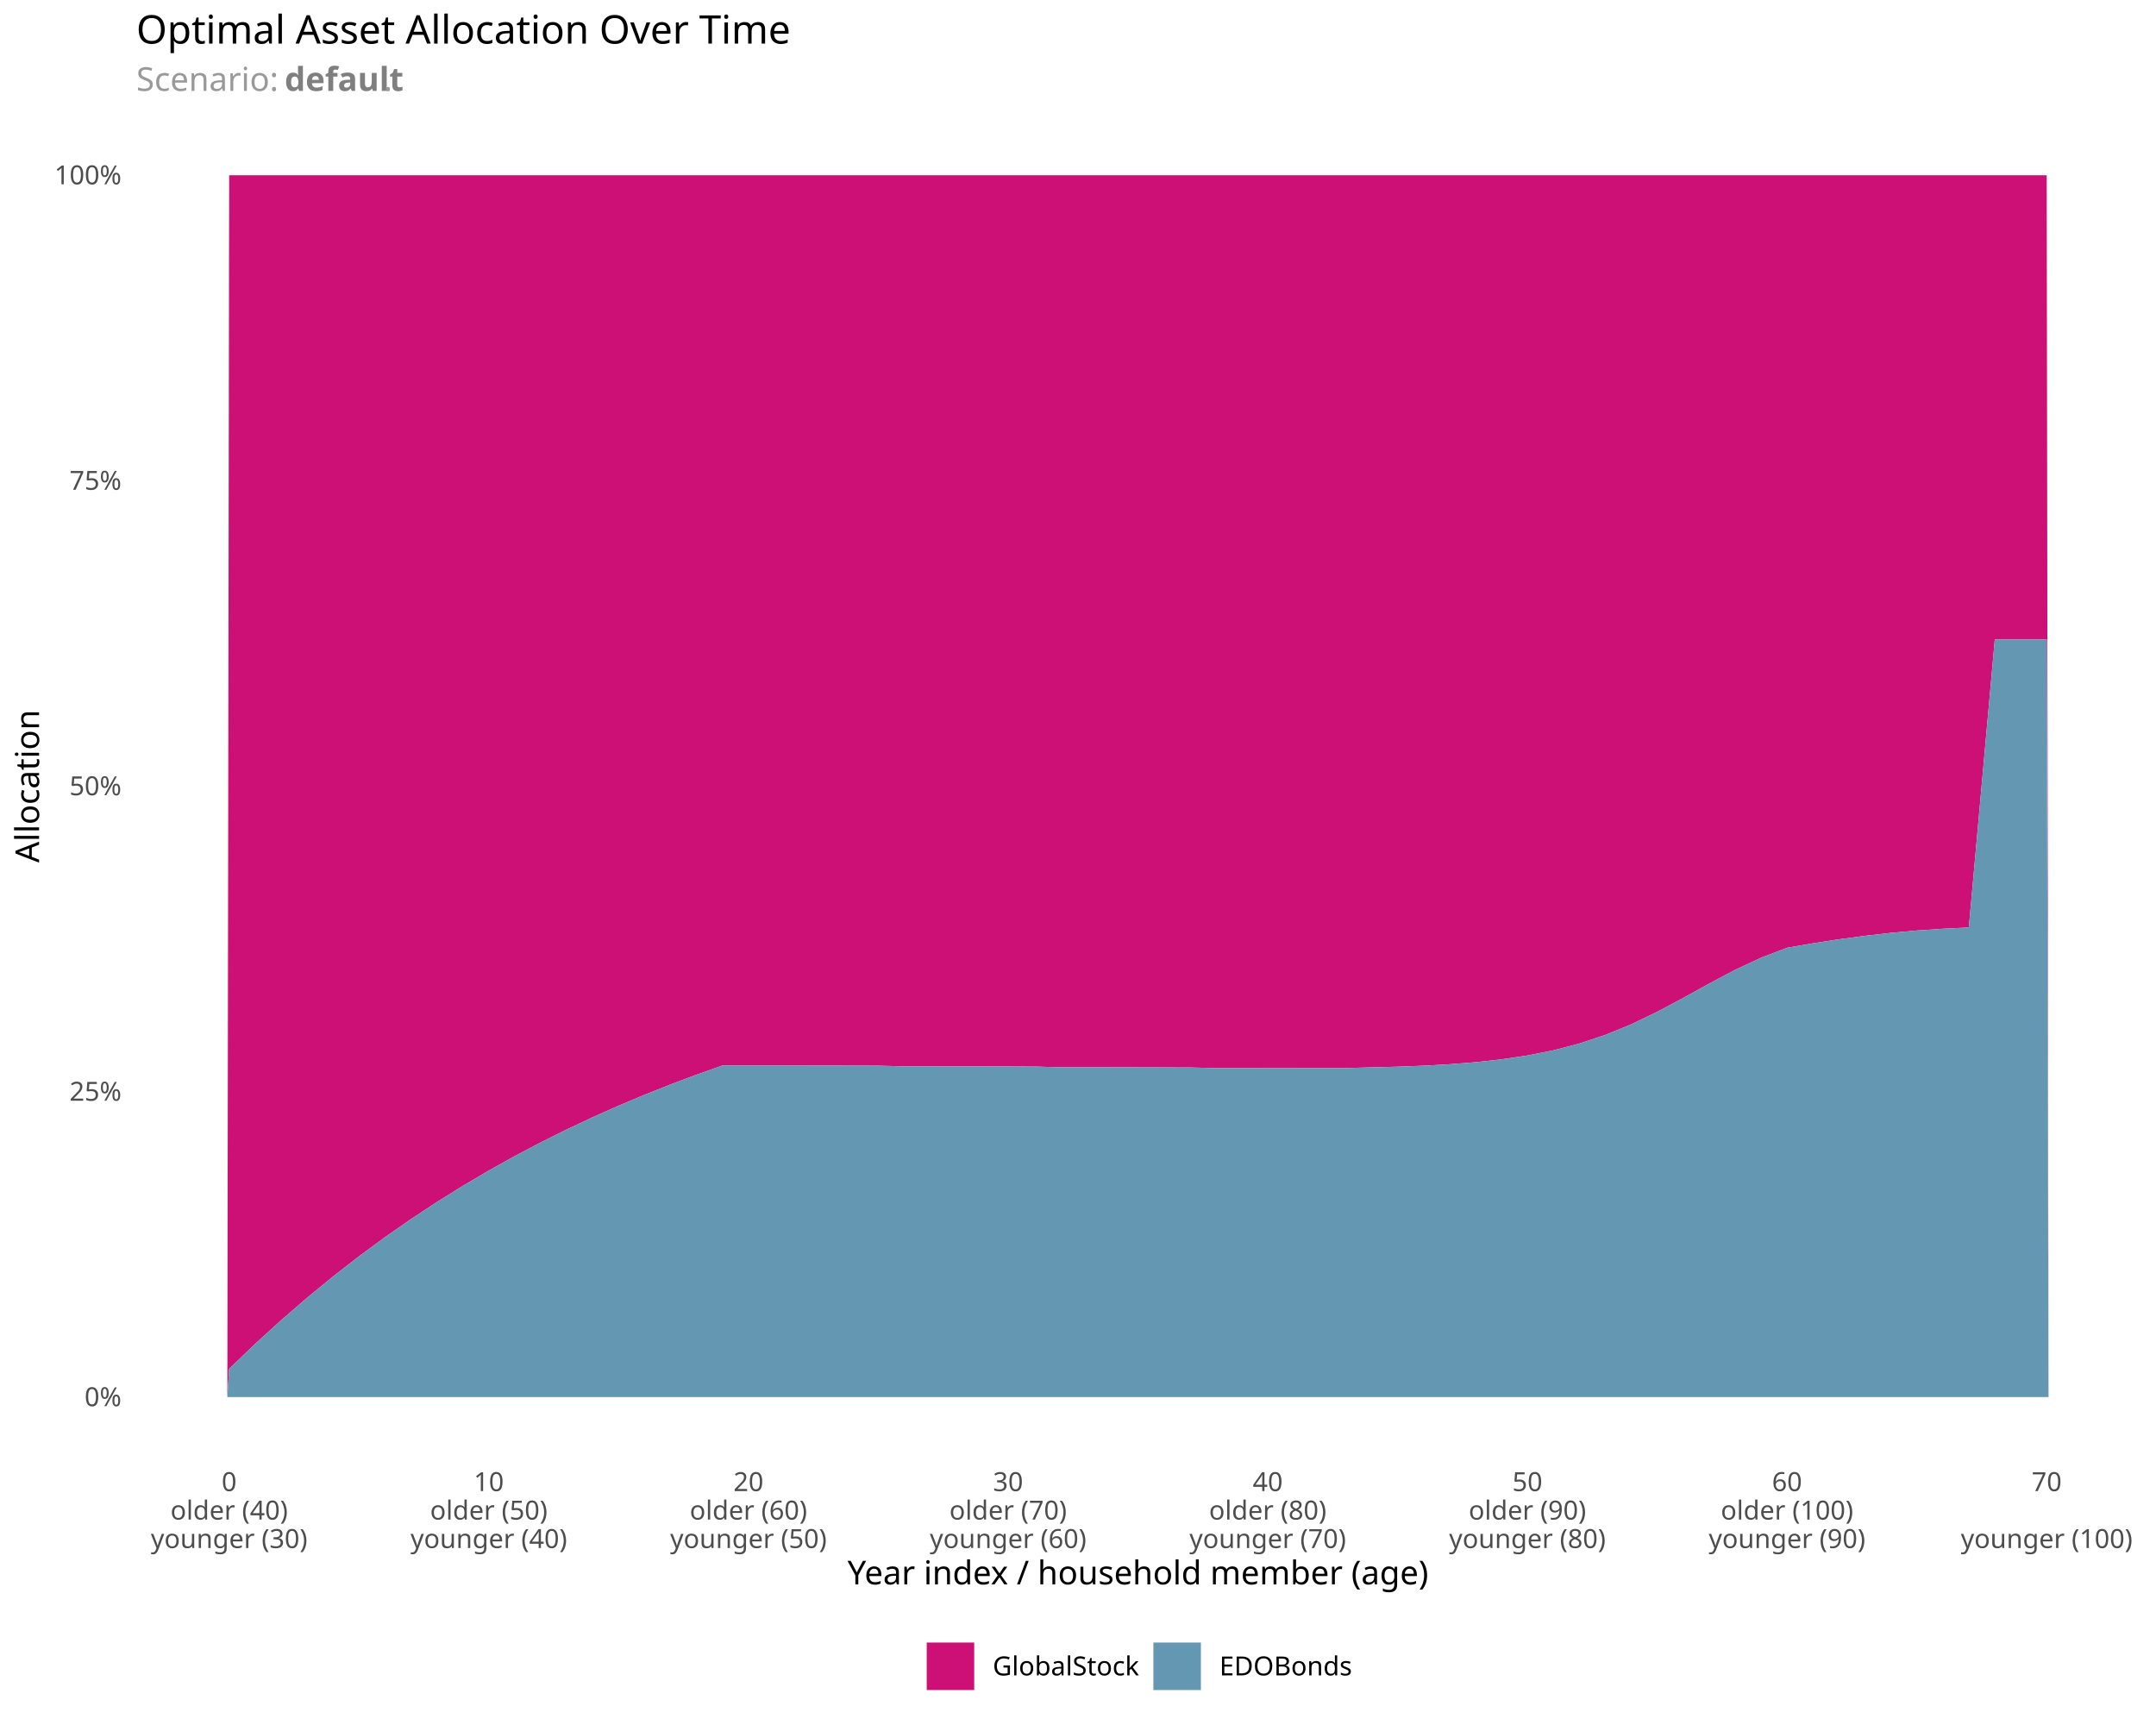
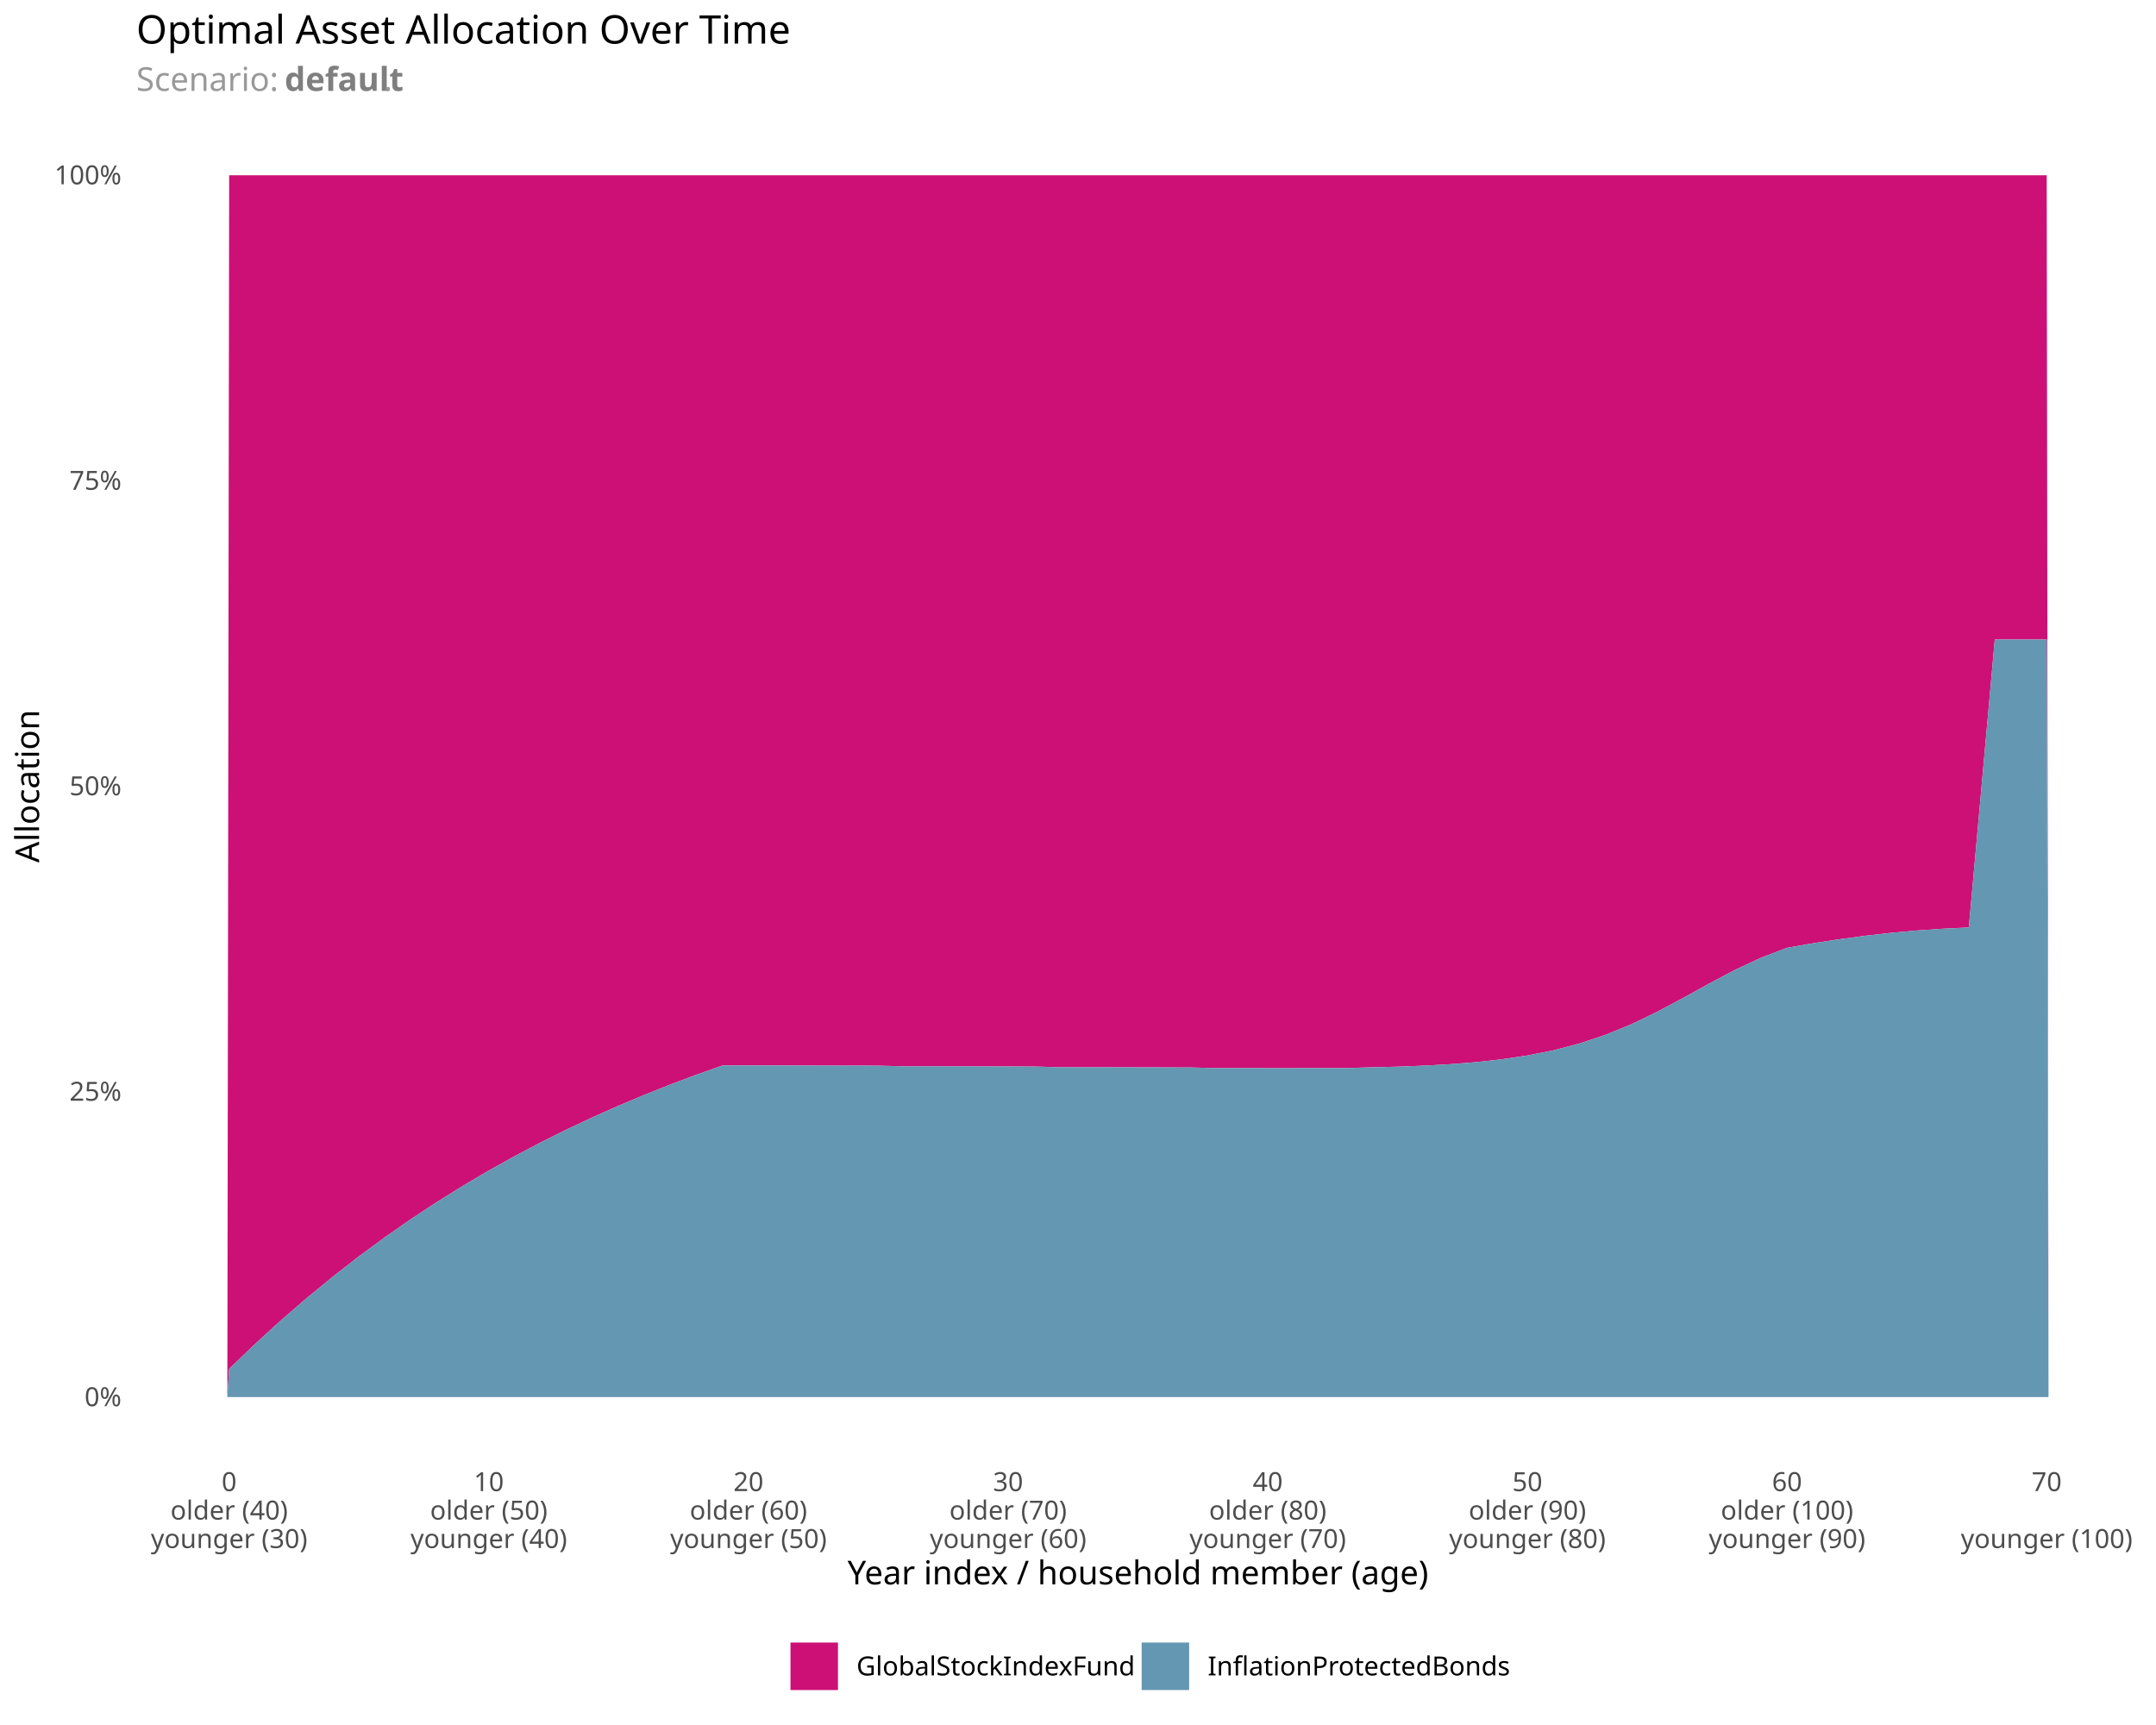
<svg xmlns="http://www.w3.org/2000/svg" class="svglite" data-engine-version="2.0" width="720.00pt" height="576.00pt" viewBox="0 0 720.00 576.00">
  <defs>
    <style type="text/css">
    .svglite line, .svglite polyline, .svglite polygon, .svglite path, .svglite rect, .svglite circle {
      fill: none;
      stroke: #000000;
      stroke-linecap: round;
      stroke-linejoin: round;
      stroke-miterlimit: 10.00;
    }
  </style>
  </defs>
  <rect width="100%" height="100%" style="stroke: none; fill: #FFFFFF;" />
  <defs>
    <clipPath id="cpMC4wMHw3MjAuMDB8MC4wMHw1NzYuMDA=">
      <rect x="0.00" y="0.00" width="720.00" height="576.00" />
    </clipPath>
  </defs>
  <g clip-path="url(#cpMC4wMHw3MjAuMDB8MC4wMHw1NzYuMDA=)">
</g>
  <defs>
    <clipPath id="cpNDUuNTF8NzE0LjUyfDM4LjEyfDQ4Ni45MQ==">
      <rect x="45.51" y="38.12" width="669.01" height="448.79" />
    </clipPath>
  </defs>
  <g clip-path="url(#cpNDUuNTF8NzE0LjUyfDM4LjEyfDQ4Ni45MQ==)">
    <polygon points="76.53,58.52 77.14,58.52 84.59,58.52 85.20,58.52 85.81,58.52 93.26,58.52 93.87,58.52 94.48,58.52 101.94,58.52 102.54,58.52 103.15,58.52 110.61,58.52 111.21,58.52 111.82,58.52 119.28,58.52 119.88,58.52 120.49,58.52 127.95,58.52 128.56,58.52 129.16,58.52 136.62,58.52 137.23,58.52 137.83,58.52 145.29,58.52 145.90,58.52 146.51,58.52 153.96,58.52 154.57,58.52 155.18,58.52 162.63,58.52 163.24,58.52 163.85,58.52 171.30,58.52 171.91,58.52 172.52,58.52 179.98,58.52 180.58,58.52 181.19,58.52 188.65,58.52 189.25,58.52 189.86,58.52 197.32,58.52 197.92,58.52 198.53,58.52 205.99,58.52 206.60,58.52 207.20,58.52 214.66,58.52 215.27,58.52 215.87,58.52 223.33,58.52 223.94,58.52 224.54,58.52 232.00,58.52 232.61,58.52 233.22,58.52 240.67,58.52 241.28,58.52 241.89,58.52 249.34,58.52 249.95,58.52 250.56,58.52 258.01,58.52 258.62,58.52 259.23,58.52 266.69,58.52 267.29,58.52 267.90,58.52 275.36,58.52 275.96,58.52 276.57,58.52 284.03,58.52 284.64,58.52 285.24,58.52 292.70,58.52 293.31,58.52 293.91,58.52 301.37,58.52 301.98,58.52 302.58,58.52 310.04,58.52 310.65,58.52 311.26,58.52 318.71,58.52 319.32,58.52 319.93,58.52 327.38,58.52 327.99,58.52 328.60,58.52 336.05,58.52 336.66,58.52 337.27,58.52 344.73,58.52 345.33,58.52 345.94,58.52 353.40,58.52 354.00,58.52 354.61,58.52 362.07,58.52 362.67,58.52 363.28,58.52 370.74,58.52 371.35,58.52 371.95,58.52 379.41,58.52 380.02,58.52 380.62,58.52 388.08,58.52 388.69,58.52 389.29,58.52 396.75,58.52 397.36,58.52 397.97,58.52 405.42,58.52 406.03,58.52 406.64,58.52 414.09,58.52 414.70,58.52 415.31,58.52 422.77,58.52 423.37,58.52 423.98,58.52 431.44,58.52 432.04,58.52 432.65,58.52 440.11,58.52 440.71,58.52 441.32,58.52 448.78,58.52 449.39,58.52 449.99,58.52 457.45,58.52 458.06,58.52 458.66,58.52 466.12,58.52 466.73,58.52 467.33,58.52 474.79,58.52 475.40,58.52 476.01,58.52 483.46,58.52 484.07,58.52 484.68,58.52 492.13,58.52 492.74,58.52 493.35,58.52 500.80,58.52 501.41,58.52 502.02,58.52 509.48,58.52 510.08,58.52 510.69,58.52 518.15,58.52 518.75,58.52 519.36,58.52 526.82,58.52 527.42,58.52 528.03,58.52 535.49,58.52 536.10,58.52 536.70,58.52 544.16,58.52 544.77,58.52 545.37,58.52 552.83,58.52 553.44,58.52 554.05,58.52 561.50,58.52 562.11,58.52 562.72,58.52 570.17,58.52 570.78,58.52 571.39,58.52 578.84,58.52 579.45,58.52 580.06,58.52 587.52,58.52 588.12,58.52 588.73,58.52 596.19,58.52 596.79,58.52 597.40,58.52 604.86,58.52 605.46,58.52 606.07,58.52 613.53,58.52 614.14,58.52 614.74,58.52 622.20,58.52 622.81,58.52 623.41,58.52 630.87,58.52 631.48,58.52 632.08,58.52 639.54,58.52 640.15,58.52 640.76,58.52 648.21,58.52 648.82,58.52 649.43,58.52 656.88,58.52 657.49,58.52 658.10,58.52 665.56,58.52 666.16,58.52 666.77,58.52 674.23,58.52 674.83,58.52 675.44,58.52 682.90,58.52 683.50,58.52 684.11,466.51 683.50,213.54 682.90,213.54 675.44,213.54 674.83,213.54 674.23,213.54 666.77,213.54 666.16,213.54 665.56,220.27 658.10,302.97 657.49,309.70 656.88,309.73 649.43,310.09 648.82,310.12 648.21,310.16 640.76,310.67 640.15,310.71 639.54,310.76 632.08,311.43 631.48,311.49 630.87,311.56 623.41,312.41 622.81,312.47 622.20,312.56 614.74,313.56 614.14,313.64 613.53,313.73 606.07,314.88 605.46,314.98 604.86,315.08 597.40,316.37 596.79,316.47 596.19,316.71 588.73,319.55 588.12,319.78 587.52,320.07 580.06,323.56 579.45,323.84 578.84,324.16 571.39,328.11 570.78,328.43 570.17,328.77 562.72,332.89 562.11,333.22 561.50,333.55 554.05,337.52 553.44,337.85 552.83,338.14 545.37,341.73 544.77,342.02 544.16,342.27 536.70,345.32 536.10,345.57 535.49,345.77 528.03,348.25 527.42,348.45 526.82,348.61 519.36,350.56 518.75,350.72 518.15,350.84 510.69,352.32 510.08,352.44 509.48,352.53 502.02,353.64 501.41,353.73 500.80,353.80 493.35,354.61 492.74,354.68 492.13,354.73 484.68,355.31 484.07,355.36 483.46,355.39 476.01,355.81 475.40,355.84 474.79,355.87 467.33,356.16 466.73,356.18 466.12,356.20 458.66,356.39 458.06,356.41 457.45,356.42 449.99,356.63 449.39,356.65 448.78,356.65 441.32,356.66 440.71,356.66 440.11,356.66 432.65,356.67 432.04,356.67 431.44,356.67 423.98,356.67 423.37,356.67 422.77,356.67 415.31,356.66 414.70,356.66 414.09,356.66 406.64,356.66 406.03,356.66 405.42,356.64 397.97,356.46 397.36,356.45 396.75,356.45 389.29,356.43 388.69,356.42 388.08,356.42 380.62,356.40 380.02,356.40 379.41,356.40 371.95,356.39 371.35,356.39 370.74,356.38 363.28,356.37 362.67,356.37 362.07,356.37 354.61,356.37 354.00,356.37 353.40,356.35 345.94,356.15 345.33,356.14 344.73,356.14 337.27,356.11 336.66,356.11 336.05,356.11 328.60,356.09 327.99,356.09 327.38,356.09 319.93,356.08 319.32,356.08 318.71,356.08 311.26,356.07 310.65,356.06 310.04,356.06 302.58,356.06 301.98,356.06 301.37,356.04 293.91,355.87 293.31,355.85 292.70,355.85 285.24,355.83 284.64,355.83 284.03,355.83 276.57,355.81 275.96,355.81 275.36,355.81 267.90,355.80 267.29,355.80 266.69,355.79 259.23,355.78 258.62,355.78 258.01,355.78 250.56,355.77 249.95,355.77 249.34,355.77 241.89,355.77 241.28,355.77 240.67,355.99 233.22,358.64 232.61,358.85 232.00,359.08 224.54,361.88 223.94,362.11 223.33,362.35 215.87,365.32 215.27,365.56 214.66,365.81 207.20,368.95 206.60,369.20 205.99,369.47 198.53,372.79 197.92,373.06 197.32,373.35 189.86,376.86 189.25,377.14 188.65,377.44 181.19,381.16 180.58,381.46 179.98,381.78 172.52,385.71 171.91,386.03 171.30,386.37 163.85,390.52 163.24,390.86 162.63,391.22 155.18,395.61 154.57,395.97 153.96,396.35 146.51,400.99 145.90,401.37 145.29,401.77 137.83,406.69 137.23,407.09 136.62,407.51 129.16,412.70 128.56,413.12 127.95,413.57 120.49,419.06 119.88,419.50 119.28,419.97 111.82,425.77 111.21,426.24 110.61,426.74 103.15,432.85 102.54,433.35 101.94,433.87 94.48,440.32 93.87,440.85 93.26,441.40 85.81,448.19 85.20,448.75 84.59,449.33 77.14,456.48 76.53,457.07 75.92,466.51 " style="stroke-width: 0.00; stroke: none; stroke-linecap: butt; fill: #CD1076;" />
    <polyline points="76.53,58.52 77.14,58.52 84.59,58.52 85.20,58.52 85.81,58.52 93.26,58.52 93.87,58.52 94.48,58.52 101.94,58.52 102.54,58.52 103.15,58.52 110.61,58.52 111.21,58.52 111.82,58.52 119.28,58.52 119.88,58.52 120.49,58.52 127.95,58.52 128.56,58.52 129.16,58.52 136.62,58.52 137.23,58.52 137.83,58.52 145.29,58.52 145.90,58.52 146.51,58.52 153.96,58.52 154.57,58.52 155.18,58.52 162.63,58.52 163.24,58.52 163.85,58.52 171.30,58.52 171.91,58.52 172.52,58.52 179.98,58.52 180.58,58.52 181.19,58.52 188.65,58.52 189.25,58.52 189.86,58.52 197.32,58.52 197.92,58.52 198.53,58.52 205.99,58.52 206.60,58.52 207.20,58.52 214.66,58.52 215.27,58.52 215.87,58.52 223.33,58.52 223.94,58.52 224.54,58.52 232.00,58.52 232.61,58.52 233.22,58.52 240.67,58.52 241.28,58.52 241.89,58.52 249.34,58.52 249.95,58.52 250.56,58.52 258.01,58.52 258.62,58.52 259.23,58.52 266.69,58.52 267.29,58.52 267.90,58.52 275.36,58.52 275.96,58.52 276.57,58.52 284.03,58.52 284.64,58.52 285.24,58.52 292.70,58.52 293.31,58.52 293.91,58.52 301.37,58.52 301.98,58.52 302.58,58.52 310.04,58.52 310.65,58.52 311.26,58.52 318.71,58.52 319.32,58.52 319.93,58.52 327.38,58.52 327.99,58.52 328.60,58.52 336.05,58.52 336.66,58.52 337.27,58.52 344.73,58.52 345.33,58.52 345.94,58.52 353.40,58.52 354.00,58.52 354.61,58.52 362.07,58.52 362.67,58.52 363.28,58.52 370.74,58.52 371.35,58.52 371.95,58.52 379.41,58.52 380.02,58.52 380.62,58.52 388.08,58.52 388.69,58.52 389.29,58.52 396.75,58.52 397.36,58.52 397.97,58.52 405.42,58.52 406.03,58.52 406.64,58.52 414.09,58.52 414.70,58.52 415.31,58.52 422.77,58.52 423.37,58.52 423.98,58.52 431.44,58.52 432.04,58.52 432.65,58.52 440.11,58.52 440.71,58.52 441.32,58.52 448.78,58.52 449.39,58.52 449.99,58.52 457.45,58.52 458.06,58.52 458.66,58.52 466.12,58.52 466.73,58.52 467.33,58.52 474.79,58.52 475.40,58.52 476.01,58.52 483.46,58.52 484.07,58.52 484.68,58.52 492.13,58.52 492.74,58.52 493.35,58.52 500.80,58.52 501.41,58.52 502.02,58.52 509.48,58.52 510.08,58.52 510.69,58.52 518.15,58.52 518.75,58.52 519.36,58.52 526.82,58.52 527.42,58.52 528.03,58.52 535.49,58.52 536.10,58.52 536.70,58.52 544.16,58.52 544.77,58.52 545.37,58.52 552.83,58.52 553.44,58.52 554.05,58.52 561.50,58.52 562.11,58.52 562.72,58.52 570.17,58.52 570.78,58.52 571.39,58.52 578.84,58.52 579.45,58.52 580.06,58.52 587.52,58.52 588.12,58.52 588.73,58.52 596.19,58.52 596.79,58.52 597.40,58.52 604.86,58.52 605.46,58.52 606.07,58.52 613.53,58.52 614.14,58.52 614.74,58.52 622.20,58.52 622.81,58.52 623.41,58.52 630.87,58.52 631.48,58.52 632.08,58.52 639.54,58.52 640.15,58.52 640.76,58.52 648.21,58.52 648.82,58.52 649.43,58.52 656.88,58.52 657.49,58.52 658.10,58.52 665.56,58.52 666.16,58.52 666.77,58.52 674.23,58.52 674.83,58.52 675.44,58.52 682.90,58.52 683.50,58.52 " style="stroke-width: 1.07; stroke: none; stroke-linecap: butt;" />
    <polygon points="76.53,457.07 77.14,456.48 84.59,449.33 85.20,448.75 85.81,448.19 93.26,441.40 93.87,440.85 94.48,440.32 101.94,433.87 102.54,433.35 103.15,432.85 110.61,426.74 111.21,426.24 111.82,425.77 119.28,419.97 119.88,419.50 120.49,419.06 127.95,413.57 128.56,413.12 129.16,412.70 136.62,407.51 137.23,407.09 137.83,406.69 145.29,401.77 145.90,401.37 146.51,400.99 153.96,396.35 154.57,395.97 155.18,395.61 162.63,391.22 163.24,390.86 163.85,390.52 171.30,386.37 171.91,386.03 172.52,385.71 179.98,381.78 180.58,381.46 181.19,381.16 188.65,377.44 189.25,377.14 189.86,376.86 197.32,373.35 197.92,373.06 198.53,372.79 205.99,369.47 206.60,369.20 207.20,368.95 214.66,365.81 215.27,365.56 215.87,365.32 223.33,362.35 223.94,362.11 224.54,361.88 232.00,359.08 232.61,358.85 233.22,358.64 240.67,355.99 241.28,355.77 241.89,355.77 249.34,355.77 249.95,355.77 250.56,355.77 258.01,355.78 258.62,355.78 259.23,355.78 266.69,355.79 267.29,355.80 267.90,355.80 275.36,355.81 275.96,355.81 276.57,355.81 284.03,355.83 284.64,355.83 285.24,355.83 292.70,355.85 293.31,355.85 293.91,355.87 301.37,356.04 301.98,356.06 302.58,356.06 310.04,356.06 310.65,356.06 311.26,356.07 318.71,356.08 319.32,356.08 319.93,356.08 327.38,356.09 327.99,356.09 328.60,356.09 336.05,356.11 336.66,356.11 337.27,356.11 344.73,356.14 345.33,356.14 345.94,356.15 353.40,356.35 354.00,356.37 354.61,356.37 362.07,356.37 362.67,356.37 363.28,356.37 370.74,356.38 371.35,356.39 371.95,356.39 379.41,356.40 380.02,356.40 380.62,356.40 388.08,356.42 388.69,356.42 389.29,356.43 396.75,356.45 397.36,356.45 397.97,356.46 405.42,356.64 406.03,356.66 406.64,356.66 414.09,356.66 414.70,356.66 415.31,356.66 422.77,356.67 423.37,356.67 423.98,356.67 431.44,356.67 432.04,356.67 432.65,356.67 440.11,356.66 440.71,356.66 441.32,356.66 448.78,356.65 449.39,356.65 449.99,356.63 457.45,356.42 458.06,356.41 458.66,356.39 466.12,356.20 466.73,356.18 467.33,356.16 474.79,355.87 475.40,355.84 476.01,355.81 483.46,355.39 484.07,355.36 484.68,355.31 492.13,354.73 492.74,354.68 493.35,354.61 500.80,353.80 501.41,353.73 502.02,353.64 509.48,352.53 510.08,352.44 510.69,352.32 518.15,350.84 518.75,350.72 519.36,350.56 526.82,348.61 527.42,348.45 528.03,348.25 535.49,345.77 536.10,345.57 536.70,345.32 544.16,342.27 544.77,342.02 545.37,341.73 552.83,338.14 553.44,337.85 554.05,337.52 561.50,333.55 562.11,333.22 562.72,332.89 570.17,328.77 570.78,328.43 571.39,328.11 578.84,324.16 579.45,323.84 580.06,323.56 587.52,320.07 588.12,319.78 588.73,319.55 596.19,316.71 596.79,316.47 597.40,316.37 604.86,315.08 605.46,314.98 606.07,314.88 613.53,313.73 614.14,313.64 614.74,313.56 622.20,312.56 622.81,312.47 623.41,312.41 630.87,311.56 631.48,311.49 632.08,311.43 639.54,310.76 640.15,310.71 640.76,310.67 648.21,310.16 648.82,310.12 649.43,310.09 656.88,309.73 657.49,309.70 658.10,302.97 665.56,220.27 666.16,213.54 666.77,213.54 674.23,213.54 674.83,213.54 675.44,213.54 682.90,213.54 683.50,213.54 684.11,466.51 683.50,466.51 682.90,466.51 675.44,466.51 674.83,466.51 674.23,466.51 666.77,466.51 666.16,466.51 665.56,466.51 658.10,466.51 657.49,466.51 656.88,466.51 649.43,466.51 648.82,466.51 648.21,466.51 640.76,466.51 640.15,466.51 639.54,466.51 632.08,466.51 631.48,466.51 630.87,466.51 623.41,466.51 622.81,466.51 622.20,466.51 614.74,466.51 614.14,466.51 613.53,466.51 606.07,466.51 605.46,466.51 604.86,466.51 597.40,466.51 596.79,466.51 596.19,466.51 588.73,466.51 588.12,466.51 587.52,466.51 580.06,466.51 579.45,466.51 578.84,466.51 571.39,466.51 570.78,466.51 570.17,466.51 562.72,466.51 562.11,466.51 561.50,466.51 554.05,466.51 553.44,466.51 552.83,466.51 545.37,466.51 544.77,466.51 544.16,466.51 536.70,466.51 536.10,466.51 535.49,466.51 528.03,466.51 527.42,466.51 526.82,466.51 519.36,466.51 518.75,466.51 518.15,466.51 510.69,466.51 510.08,466.51 509.48,466.51 502.02,466.51 501.41,466.51 500.80,466.51 493.35,466.51 492.74,466.51 492.13,466.51 484.68,466.51 484.07,466.51 483.46,466.51 476.01,466.51 475.40,466.51 474.79,466.51 467.33,466.51 466.73,466.51 466.12,466.51 458.66,466.51 458.06,466.51 457.45,466.51 449.99,466.51 449.39,466.51 448.78,466.51 441.32,466.51 440.71,466.51 440.11,466.51 432.65,466.51 432.04,466.51 431.44,466.51 423.98,466.51 423.37,466.51 422.77,466.51 415.31,466.51 414.70,466.51 414.09,466.51 406.64,466.51 406.03,466.51 405.42,466.51 397.97,466.51 397.36,466.51 396.75,466.51 389.29,466.51 388.69,466.51 388.08,466.51 380.62,466.51 380.02,466.51 379.41,466.51 371.95,466.51 371.35,466.51 370.74,466.51 363.28,466.51 362.67,466.51 362.07,466.51 354.61,466.51 354.00,466.51 353.40,466.51 345.94,466.51 345.33,466.51 344.73,466.51 337.27,466.51 336.66,466.51 336.05,466.51 328.60,466.51 327.99,466.51 327.38,466.51 319.93,466.51 319.32,466.51 318.71,466.51 311.26,466.51 310.65,466.51 310.04,466.51 302.58,466.51 301.98,466.51 301.37,466.51 293.91,466.51 293.31,466.51 292.70,466.51 285.24,466.51 284.64,466.51 284.03,466.51 276.57,466.51 275.96,466.51 275.36,466.51 267.90,466.51 267.29,466.51 266.69,466.51 259.23,466.51 258.62,466.51 258.01,466.51 250.56,466.51 249.95,466.51 249.34,466.51 241.89,466.51 241.28,466.51 240.67,466.51 233.22,466.51 232.61,466.51 232.00,466.51 224.54,466.51 223.94,466.51 223.33,466.51 215.87,466.51 215.27,466.51 214.66,466.51 207.20,466.51 206.60,466.51 205.99,466.51 198.53,466.51 197.92,466.51 197.32,466.51 189.86,466.51 189.25,466.51 188.65,466.51 181.19,466.51 180.58,466.51 179.98,466.51 172.52,466.51 171.91,466.51 171.30,466.51 163.85,466.51 163.24,466.51 162.63,466.51 155.18,466.51 154.57,466.51 153.96,466.51 146.51,466.51 145.90,466.51 145.29,466.51 137.83,466.51 137.23,466.51 136.62,466.51 129.16,466.51 128.56,466.51 127.95,466.51 120.49,466.51 119.88,466.51 119.28,466.51 111.82,466.51 111.21,466.51 110.61,466.51 103.15,466.51 102.54,466.51 101.94,466.51 94.48,466.51 93.87,466.51 93.26,466.51 85.81,466.51 85.20,466.51 84.59,466.51 77.14,466.51 76.53,466.51 75.92,466.51 " style="stroke-width: 0.00; stroke: none; stroke-linecap: butt; fill: #6497B1;" />
    <polyline points="76.53,457.07 77.14,456.48 84.59,449.33 85.20,448.75 85.81,448.19 93.26,441.40 93.87,440.85 94.48,440.32 101.94,433.87 102.54,433.35 103.15,432.85 110.61,426.74 111.21,426.24 111.82,425.77 119.28,419.97 119.88,419.50 120.49,419.06 127.95,413.57 128.56,413.12 129.16,412.70 136.62,407.51 137.23,407.09 137.83,406.69 145.29,401.77 145.90,401.37 146.51,400.99 153.96,396.35 154.57,395.97 155.18,395.61 162.63,391.22 163.24,390.86 163.85,390.52 171.30,386.37 171.91,386.03 172.52,385.71 179.98,381.78 180.58,381.46 181.19,381.16 188.65,377.44 189.25,377.14 189.86,376.86 197.32,373.35 197.92,373.06 198.53,372.79 205.99,369.47 206.60,369.20 207.20,368.95 214.66,365.81 215.27,365.56 215.87,365.32 223.33,362.35 223.94,362.11 224.54,361.88 232.00,359.08 232.61,358.85 233.22,358.64 240.67,355.99 241.28,355.77 241.89,355.77 249.34,355.77 249.95,355.77 250.56,355.77 258.01,355.78 258.62,355.78 259.23,355.78 266.69,355.79 267.29,355.80 267.90,355.80 275.36,355.81 275.96,355.81 276.57,355.81 284.03,355.83 284.64,355.83 285.24,355.83 292.70,355.85 293.31,355.85 293.91,355.87 301.37,356.04 301.98,356.06 302.58,356.06 310.04,356.06 310.65,356.06 311.26,356.07 318.71,356.08 319.32,356.08 319.93,356.08 327.38,356.09 327.99,356.09 328.60,356.09 336.05,356.11 336.66,356.11 337.27,356.11 344.73,356.14 345.33,356.14 345.94,356.15 353.40,356.35 354.00,356.37 354.61,356.37 362.07,356.37 362.67,356.37 363.28,356.37 370.74,356.38 371.35,356.39 371.95,356.39 379.41,356.40 380.02,356.40 380.62,356.40 388.08,356.42 388.69,356.42 389.29,356.43 396.75,356.45 397.36,356.45 397.97,356.46 405.42,356.64 406.03,356.66 406.64,356.66 414.09,356.66 414.70,356.66 415.31,356.66 422.77,356.67 423.37,356.67 423.98,356.67 431.44,356.67 432.04,356.67 432.65,356.67 440.11,356.66 440.71,356.66 441.32,356.66 448.78,356.65 449.39,356.65 449.99,356.63 457.45,356.42 458.06,356.41 458.66,356.39 466.12,356.20 466.73,356.18 467.33,356.16 474.79,355.87 475.40,355.84 476.01,355.81 483.46,355.39 484.07,355.36 484.68,355.31 492.13,354.73 492.74,354.68 493.35,354.61 500.80,353.80 501.41,353.73 502.02,353.64 509.48,352.53 510.08,352.44 510.69,352.32 518.15,350.84 518.75,350.72 519.36,350.56 526.82,348.61 527.42,348.45 528.03,348.25 535.49,345.77 536.10,345.57 536.70,345.32 544.16,342.27 544.77,342.02 545.37,341.73 552.83,338.14 553.44,337.85 554.05,337.52 561.50,333.55 562.11,333.22 562.72,332.89 570.17,328.77 570.78,328.43 571.39,328.11 578.84,324.16 579.45,323.84 580.06,323.56 587.52,320.07 588.12,319.78 588.73,319.55 596.19,316.71 596.79,316.47 597.40,316.37 604.86,315.08 605.46,314.98 606.07,314.88 613.53,313.73 614.14,313.64 614.74,313.56 622.20,312.56 622.81,312.47 623.41,312.41 630.87,311.56 631.48,311.49 632.08,311.43 639.54,310.76 640.15,310.71 640.76,310.67 648.21,310.16 648.82,310.12 649.43,310.09 656.88,309.73 657.49,309.70 658.10,302.97 665.56,220.27 666.16,213.54 666.77,213.54 674.23,213.54 674.83,213.54 675.44,213.54 682.90,213.54 683.50,213.54 " style="stroke-width: 1.07; stroke: none; stroke-linecap: butt;" />
  </g>
  <g clip-path="url(#cpMC4wMHw3MjAuMDB8MC4wMHw1NzYuMDA=)">
    <text x="40.58" y="469.54" text-anchor="end" style="font-size: 8.80px; fill: #4D4D4D; font-family: sans;" textLength="12.72px" lengthAdjust="spacingAndGlyphs">0%</text>
    <text x="40.58" y="367.54" text-anchor="end" style="font-size: 8.80px; fill: #4D4D4D; font-family: sans;" textLength="17.61px" lengthAdjust="spacingAndGlyphs">25%</text>
    <text x="40.58" y="265.54" text-anchor="end" style="font-size: 8.80px; fill: #4D4D4D; font-family: sans;" textLength="17.61px" lengthAdjust="spacingAndGlyphs">50%</text>
    <text x="40.58" y="163.54" text-anchor="end" style="font-size: 8.80px; fill: #4D4D4D; font-family: sans;" textLength="17.61px" lengthAdjust="spacingAndGlyphs">75%</text>
    <text x="40.58" y="61.54" text-anchor="end" style="font-size: 8.80px; fill: #4D4D4D; font-family: sans;" textLength="22.51px" lengthAdjust="spacingAndGlyphs">100%</text>
    <text x="76.53" y="497.89" text-anchor="middle" style="font-size: 8.80px; fill: #4D4D4D; font-family: sans;" textLength="4.89px" lengthAdjust="spacingAndGlyphs">0</text>
    <text x="76.53" y="507.40" text-anchor="middle" style="font-size: 8.80px; fill: #4D4D4D; font-family: sans;" textLength="37.66px" lengthAdjust="spacingAndGlyphs">older (40)</text>
    <text x="76.53" y="516.90" text-anchor="middle" style="font-size: 8.80px; fill: #4D4D4D; font-family: sans;" textLength="49.90px" lengthAdjust="spacingAndGlyphs">younger (30)</text>
    <text x="163.24" y="497.89" text-anchor="middle" style="font-size: 8.80px; fill: #4D4D4D; font-family: sans;" textLength="9.79px" lengthAdjust="spacingAndGlyphs">10</text>
    <text x="163.24" y="507.40" text-anchor="middle" style="font-size: 8.80px; fill: #4D4D4D; font-family: sans;" textLength="37.66px" lengthAdjust="spacingAndGlyphs">older (50)</text>
    <text x="163.24" y="516.90" text-anchor="middle" style="font-size: 8.80px; fill: #4D4D4D; font-family: sans;" textLength="49.90px" lengthAdjust="spacingAndGlyphs">younger (40)</text>
    <text x="249.95" y="497.89" text-anchor="middle" style="font-size: 8.80px; fill: #4D4D4D; font-family: sans;" textLength="9.79px" lengthAdjust="spacingAndGlyphs">20</text>
    <text x="249.95" y="507.40" text-anchor="middle" style="font-size: 8.80px; fill: #4D4D4D; font-family: sans;" textLength="37.66px" lengthAdjust="spacingAndGlyphs">older (60)</text>
    <text x="249.95" y="516.90" text-anchor="middle" style="font-size: 8.80px; fill: #4D4D4D; font-family: sans;" textLength="49.90px" lengthAdjust="spacingAndGlyphs">younger (50)</text>
    <text x="336.66" y="497.89" text-anchor="middle" style="font-size: 8.80px; fill: #4D4D4D; font-family: sans;" textLength="9.79px" lengthAdjust="spacingAndGlyphs">30</text>
    <text x="336.66" y="507.40" text-anchor="middle" style="font-size: 8.80px; fill: #4D4D4D; font-family: sans;" textLength="37.66px" lengthAdjust="spacingAndGlyphs">older (70)</text>
    <text x="336.66" y="516.90" text-anchor="middle" style="font-size: 8.80px; fill: #4D4D4D; font-family: sans;" textLength="49.90px" lengthAdjust="spacingAndGlyphs">younger (60)</text>
    <text x="423.37" y="497.89" text-anchor="middle" style="font-size: 8.80px; fill: #4D4D4D; font-family: sans;" textLength="9.79px" lengthAdjust="spacingAndGlyphs">40</text>
    <text x="423.37" y="507.40" text-anchor="middle" style="font-size: 8.80px; fill: #4D4D4D; font-family: sans;" textLength="37.66px" lengthAdjust="spacingAndGlyphs">older (80)</text>
    <text x="423.37" y="516.90" text-anchor="middle" style="font-size: 8.80px; fill: #4D4D4D; font-family: sans;" textLength="49.90px" lengthAdjust="spacingAndGlyphs">younger (70)</text>
    <text x="510.08" y="497.89" text-anchor="middle" style="font-size: 8.80px; fill: #4D4D4D; font-family: sans;" textLength="9.79px" lengthAdjust="spacingAndGlyphs">50</text>
    <text x="510.08" y="507.40" text-anchor="middle" style="font-size: 8.80px; fill: #4D4D4D; font-family: sans;" textLength="37.66px" lengthAdjust="spacingAndGlyphs">older (90)</text>
    <text x="510.08" y="516.90" text-anchor="middle" style="font-size: 8.80px; fill: #4D4D4D; font-family: sans;" textLength="49.90px" lengthAdjust="spacingAndGlyphs">younger (80)</text>
    <text x="596.79" y="497.89" text-anchor="middle" style="font-size: 8.80px; fill: #4D4D4D; font-family: sans;" textLength="9.79px" lengthAdjust="spacingAndGlyphs">60</text>
    <text x="596.79" y="507.40" text-anchor="middle" style="font-size: 8.80px; fill: #4D4D4D; font-family: sans;" textLength="42.56px" lengthAdjust="spacingAndGlyphs">older (100)</text>
    <text x="596.79" y="516.90" text-anchor="middle" style="font-size: 8.80px; fill: #4D4D4D; font-family: sans;" textLength="49.90px" lengthAdjust="spacingAndGlyphs">younger (90)</text>
    <text x="683.50" y="497.89" text-anchor="middle" style="font-size: 8.80px; fill: #4D4D4D; font-family: sans;" textLength="9.79px" lengthAdjust="spacingAndGlyphs">70</text>
    <text x="683.50" y="507.40" text-anchor="middle" style="font-size: 8.80px; fill: #4D4D4D; font-family: sans;" textLength="0.00px" lengthAdjust="spacingAndGlyphs" />
    <text x="683.50" y="516.90" text-anchor="middle" style="font-size: 8.80px; fill: #4D4D4D; font-family: sans;" textLength="54.80px" lengthAdjust="spacingAndGlyphs">younger (100)</text>
    <text x="380.02" y="529.04" text-anchor="middle" style="font-size: 11.00px; font-family: sans;" textLength="184.68px" lengthAdjust="spacingAndGlyphs">Year index / household member (age)</text>
    <text transform="translate(13.05,262.51) rotate(-90)" text-anchor="middle" style="font-size: 11.00px; font-family: sans;" textLength="47.70px" lengthAdjust="spacingAndGlyphs">Allocation</text>
-     <rect x="309.48" y="548.47" width="15.86" height="15.86" style="stroke-width: 1.07; stroke: none; stroke-linecap: butt; stroke-linejoin: miter; fill: #CD1076;" />
-     <rect x="385.18" y="548.47" width="15.86" height="15.86" style="stroke-width: 1.07; stroke: none; stroke-linecap: butt; stroke-linejoin: miter; fill: #6497B1;" />
-     <text x="331.53" y="559.43" style="font-size: 8.80px; font-family: sans;" textLength="47.46px" lengthAdjust="spacingAndGlyphs">GlobalStock</text>
-     <text x="407.23" y="559.43" style="font-size: 8.80px; font-family: sans;" textLength="44.04px" lengthAdjust="spacingAndGlyphs">EDOBonds</text>
+     <rect x="263.98" y="548.47" width="15.86" height="15.86" style="stroke-width: 1.07; stroke: none; stroke-linecap: butt; stroke-linejoin: miter; fill: #CD1076;" />
+     <rect x="381.26" y="548.47" width="15.86" height="15.86" style="stroke-width: 1.07; stroke: none; stroke-linecap: butt; stroke-linejoin: miter; fill: #6497B1;" />
+     <text x="286.03" y="559.43" style="font-size: 8.80px; font-family: sans;" textLength="89.05px" lengthAdjust="spacingAndGlyphs">GlobalStockIndexFund</text>
+     <text x="403.31" y="559.43" style="font-size: 8.80px; font-family: sans;" textLength="93.45px" lengthAdjust="spacingAndGlyphs">InflationProtectedBonds</text>
    <text x="45.51" y="30.35" style="font-size: 11.00px; fill: #999999; font-family: sans;" textLength="46.48px" lengthAdjust="spacingAndGlyphs">Scenario:</text>
    <text x="95.05" y="30.35" style="font-size: 11.00px; font-weight: bold; fill: #7F7F7F; font-family: sans;" textLength="33.03px" lengthAdjust="spacingAndGlyphs">default</text>
    <text x="128.07" y="30.35" style="font-size: 11.00px; fill: #999999; font-family: sans;" textLength="3.06px" lengthAdjust="spacingAndGlyphs">.</text>
    <text x="45.51" y="14.56" style="font-size: 13.20px; font-family: sans;" textLength="208.37px" lengthAdjust="spacingAndGlyphs">Optimal Asset Allocation Over Time</text>
  </g>
</svg>
